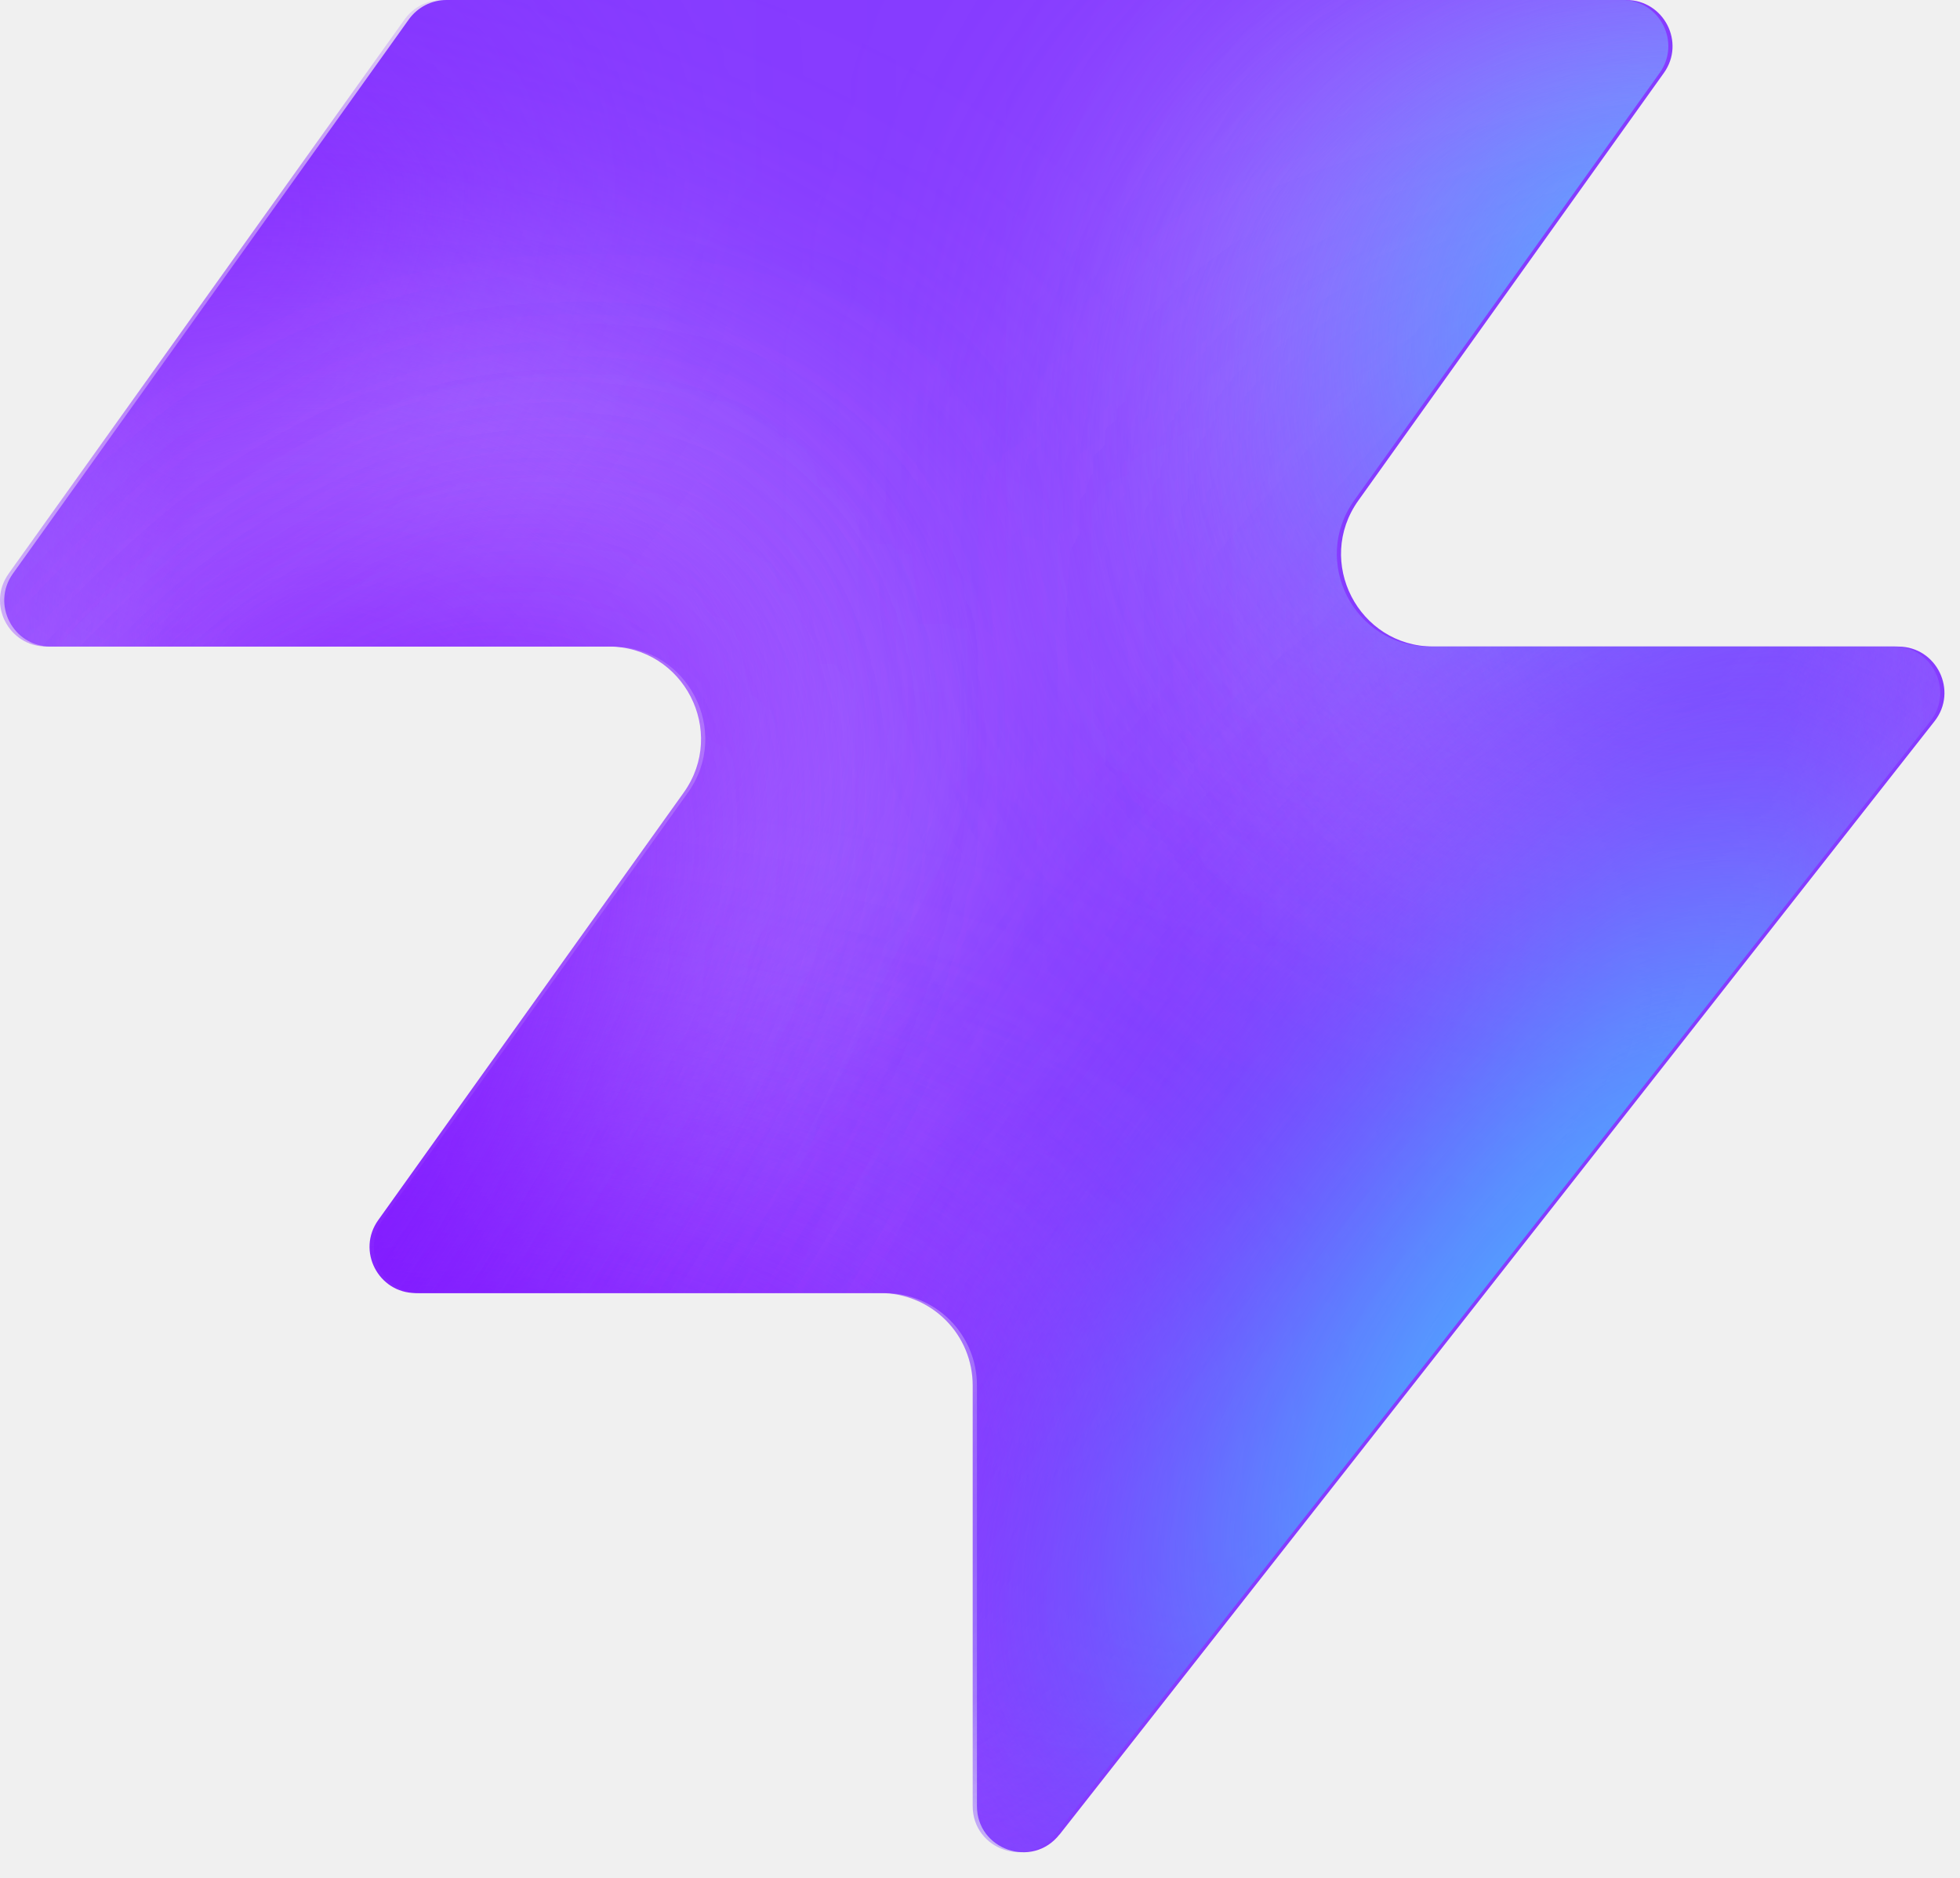
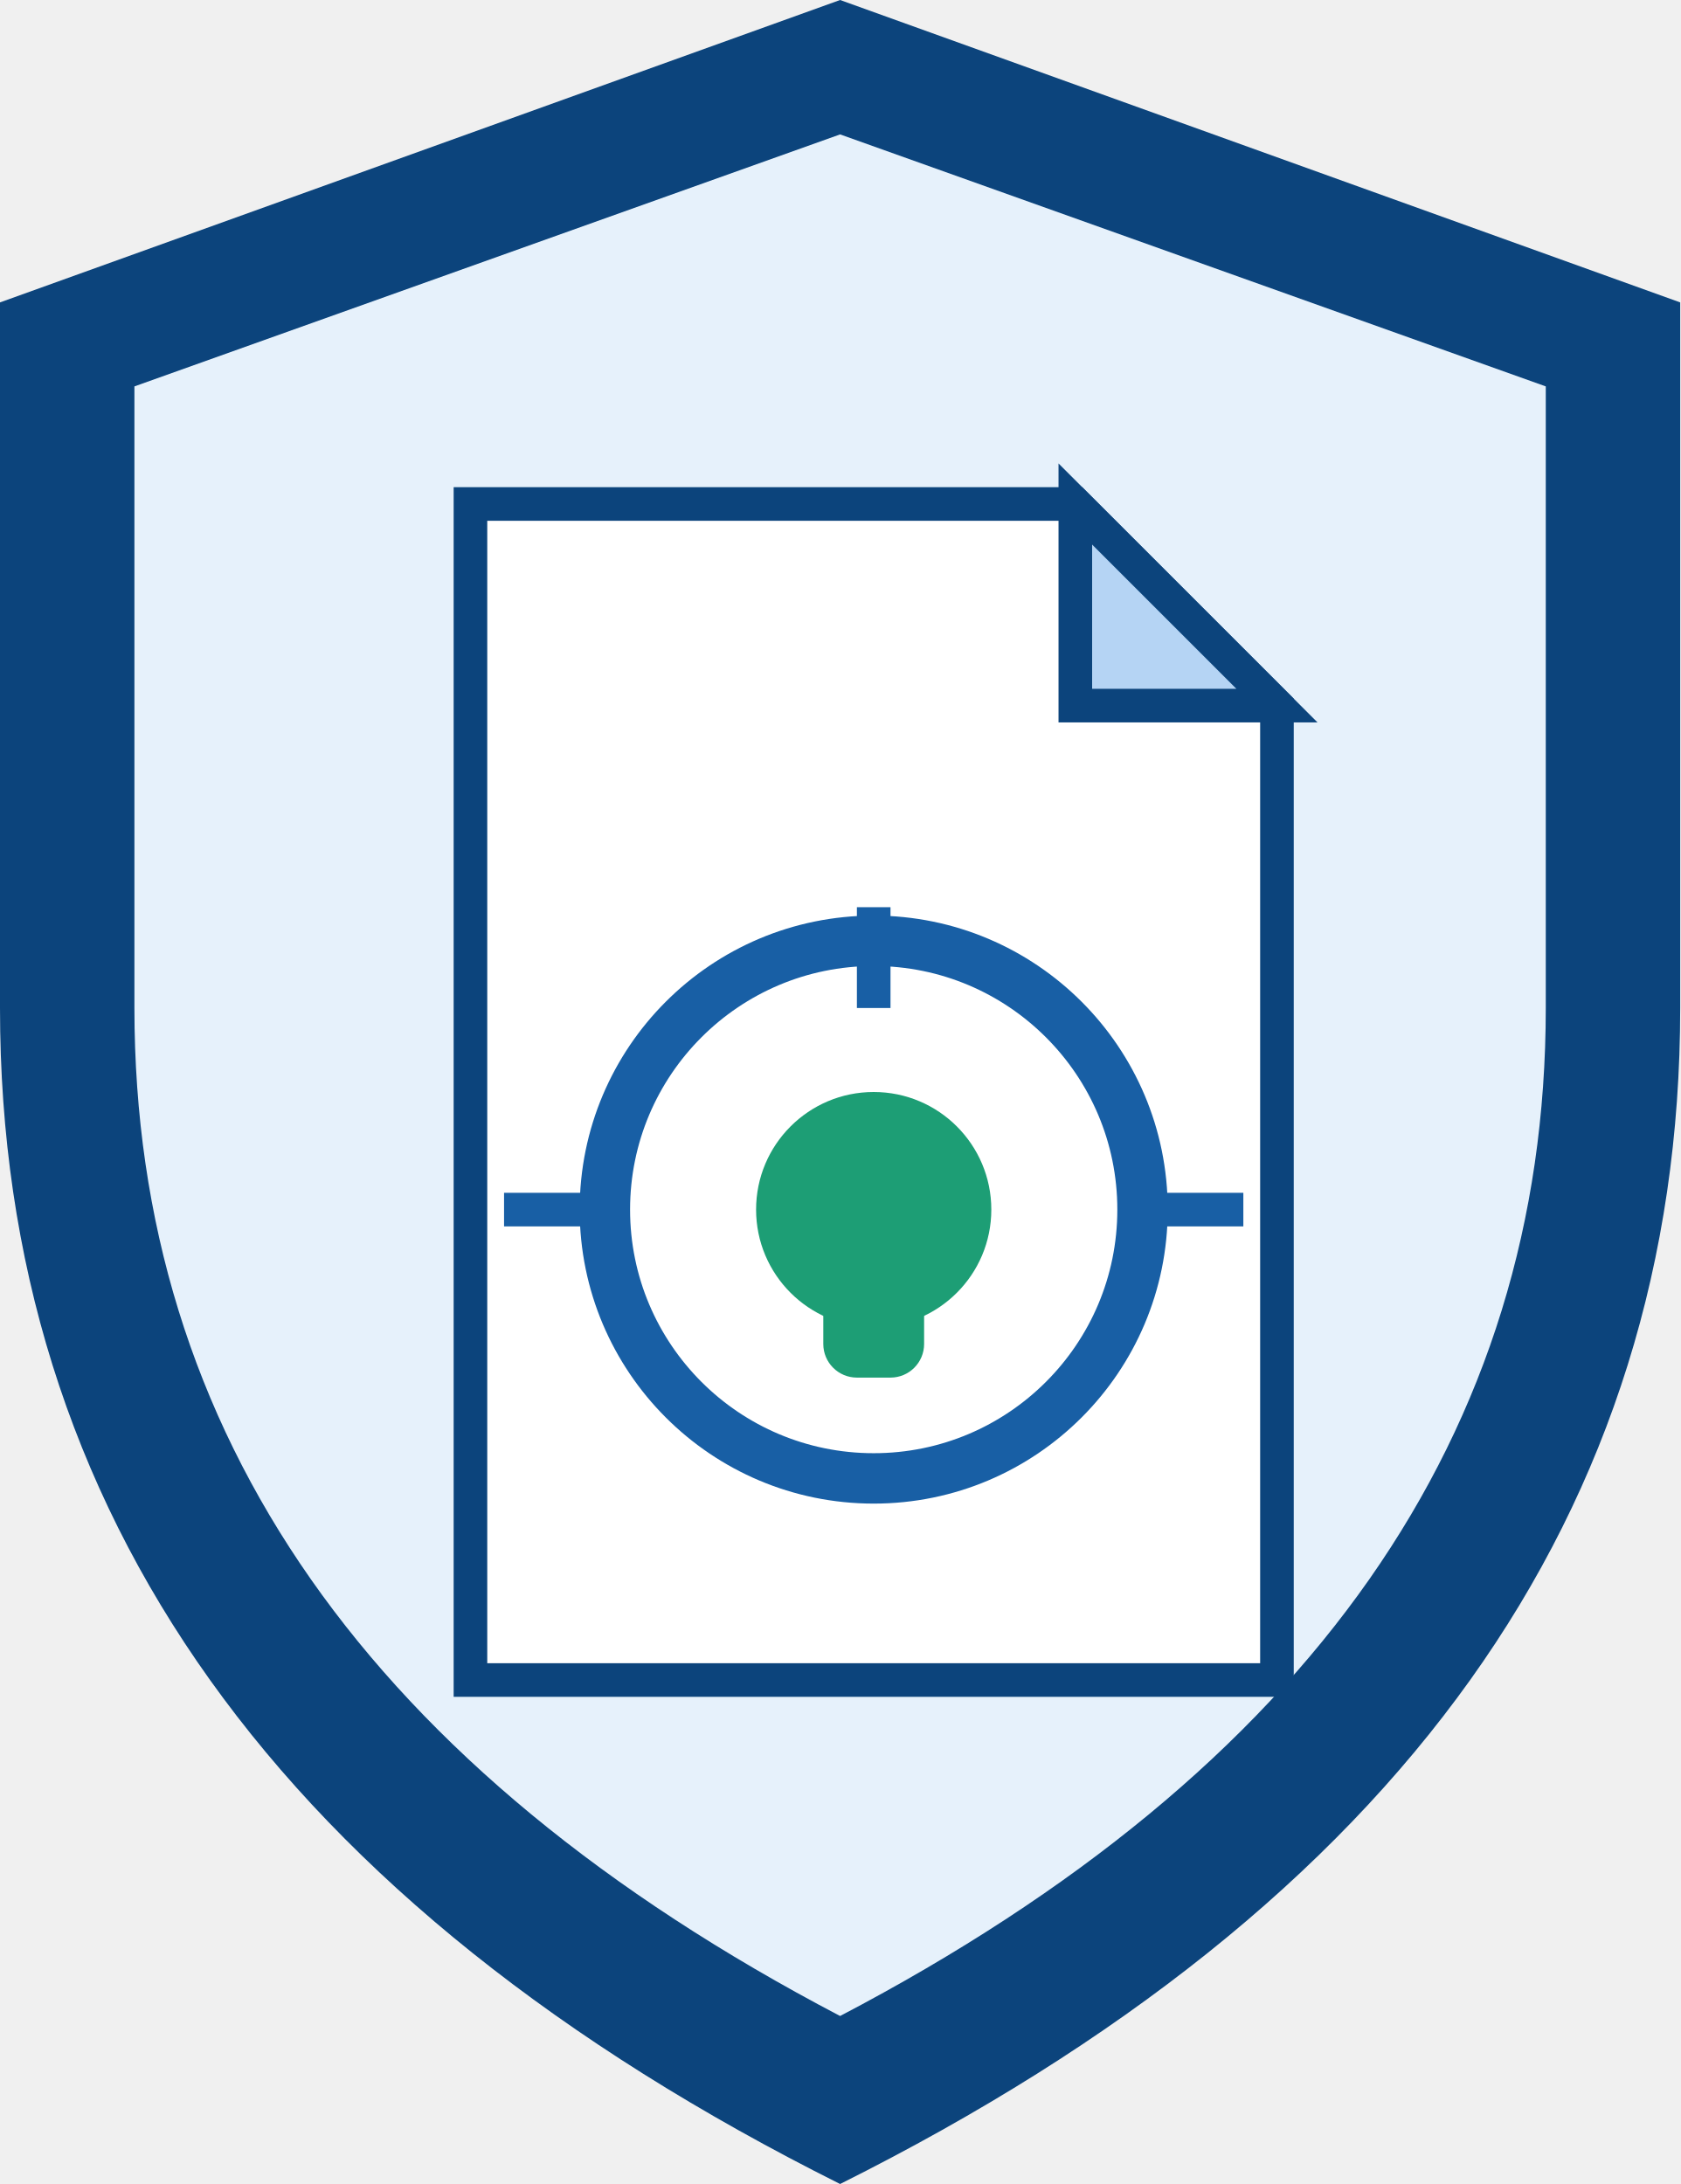
- <svg xmlns="http://www.w3.org/2000/svg" width="48" height="46" fill="none" viewBox="0 0 48 46">
-   <path fill="#863bff" d="M25.946 44.938c-.664.845-2.021.375-2.021-.698V33.937a2.26 2.26 0 0 0-2.262-2.262H10.287c-.92 0-1.456-1.04-.92-1.788l7.48-10.471c1.07-1.497 0-3.578-1.842-3.578H1.237c-.92 0-1.456-1.04-.92-1.788L10.013.474c.214-.297.556-.474.92-.474h28.894c.92 0 1.456 1.04.92 1.788l-7.48 10.471c-1.07 1.498 0 3.579 1.842 3.579h11.377c.943 0 1.473 1.088.89 1.83L25.947 44.94z" style="fill:#863bff;fill:color(display-p3 .525 .23 1);fill-opacity:1" />
-   <mask id="a" width="48" height="46" x="0" y="0" maskUnits="userSpaceOnUse" style="mask-type:alpha">
-     <path fill="#000" d="M25.842 44.938c-.664.844-2.021.375-2.021-.698V33.937a2.26 2.26 0 0 0-2.262-2.262H10.183c-.92 0-1.456-1.04-.92-1.788l7.48-10.471c1.07-1.498 0-3.579-1.842-3.579H1.133c-.92 0-1.456-1.04-.92-1.787L9.91.473c.214-.297.556-.474.92-.474h28.894c.92 0 1.456 1.04.92 1.788l-7.48 10.471c-1.07 1.498 0 3.578 1.842 3.578h11.377c.943 0 1.473 1.088.89 1.832L25.843 44.94z" style="fill:#000;fill-opacity:1" />
-   </mask>
-   <g mask="url(#a)">
-     <g filter="url(#b)">
-       <ellipse cx="5.508" cy="14.704" fill="#ede6ff" rx="5.508" ry="14.704" style="fill:#ede6ff;fill:color(display-p3 .927 .903 1);fill-opacity:1" transform="matrix(.00324 1 1 -.00324 -4.47 31.516)" />
-     </g>
-     <g filter="url(#c)">
-       <ellipse cx="10.399" cy="29.851" fill="#ede6ff" rx="10.399" ry="29.851" style="fill:#ede6ff;fill:color(display-p3 .927 .903 1);fill-opacity:1" transform="matrix(.00324 1 1 -.00324 -39.328 7.883)" />
-     </g>
-     <g filter="url(#d)">
-       <ellipse cx="5.508" cy="30.487" fill="#7e14ff" rx="5.508" ry="30.487" style="fill:#7e14ff;fill:color(display-p3 .492 .077 1);fill-opacity:1" transform="rotate(89.814 -25.913 -14.639)scale(1 -1)" />
-     </g>
-     <g filter="url(#e)">
-       <ellipse cx="5.508" cy="30.599" fill="#7e14ff" rx="5.508" ry="30.599" style="fill:#7e14ff;fill:color(display-p3 .492 .077 1);fill-opacity:1" transform="rotate(89.814 -32.644 -3.334)scale(1 -1)" />
-     </g>
-     <g filter="url(#f)">
-       <ellipse cx="5.508" cy="30.599" fill="#7e14ff" rx="5.508" ry="30.599" style="fill:#7e14ff;fill:color(display-p3 .492 .077 1);fill-opacity:1" transform="matrix(.00324 1 1 -.00324 -34.34 30.47)" />
-     </g>
-     <g filter="url(#g)">
-       <ellipse cx="14.072" cy="22.078" fill="#ede6ff" rx="14.072" ry="22.078" style="fill:#ede6ff;fill:color(display-p3 .927 .903 1);fill-opacity:1" transform="rotate(93.35 24.506 48.493)scale(-1 1)" />
-     </g>
-     <g filter="url(#h)">
-       <ellipse cx="3.47" cy="21.501" fill="#7e14ff" rx="3.47" ry="21.501" style="fill:#7e14ff;fill:color(display-p3 .492 .077 1);fill-opacity:1" transform="rotate(89.009 28.708 47.59)scale(-1 1)" />
-     </g>
-     <g filter="url(#i)">
-       <ellipse cx="3.47" cy="21.501" fill="#7e14ff" rx="3.47" ry="21.501" style="fill:#7e14ff;fill:color(display-p3 .492 .077 1);fill-opacity:1" transform="rotate(89.009 28.708 47.59)scale(-1 1)" />
-     </g>
-     <g filter="url(#j)">
-       <ellipse cx=".387" cy="8.972" fill="#7e14ff" rx="4.407" ry="29.108" style="fill:#7e14ff;fill:color(display-p3 .492 .077 1);fill-opacity:1" transform="rotate(39.51 .387 8.972)" />
-     </g>
-     <g filter="url(#k)">
-       <ellipse cx="47.523" cy="-6.092" fill="#7e14ff" rx="4.407" ry="29.108" style="fill:#7e14ff;fill:color(display-p3 .492 .077 1);fill-opacity:1" transform="rotate(37.892 47.523 -6.092)" />
-     </g>
-     <g filter="url(#l)">
-       <ellipse cx="41.412" cy="6.333" fill="#47bfff" rx="5.971" ry="9.665" style="fill:#47bfff;fill:color(display-p3 .28 .748 1);fill-opacity:1" transform="rotate(37.892 41.412 6.333)" />
-     </g>
-     <g filter="url(#m)">
-       <ellipse cx="-1.879" cy="38.332" fill="#7e14ff" rx="4.407" ry="29.108" style="fill:#7e14ff;fill:color(display-p3 .492 .077 1);fill-opacity:1" transform="rotate(37.892 -1.88 38.332)" />
-     </g>
-     <g filter="url(#n)">
-       <ellipse cx="-1.879" cy="38.332" fill="#7e14ff" rx="4.407" ry="29.108" style="fill:#7e14ff;fill:color(display-p3 .492 .077 1);fill-opacity:1" transform="rotate(37.892 -1.88 38.332)" />
-     </g>
-     <g filter="url(#o)">
-       <ellipse cx="35.651" cy="29.907" fill="#7e14ff" rx="4.407" ry="29.108" style="fill:#7e14ff;fill:color(display-p3 .492 .077 1);fill-opacity:1" transform="rotate(37.892 35.651 29.907)" />
-     </g>
-     <g filter="url(#p)">
-       <ellipse cx="38.418" cy="32.4" fill="#47bfff" rx="5.971" ry="15.297" style="fill:#47bfff;fill:color(display-p3 .28 .748 1);fill-opacity:1" transform="rotate(37.892 38.418 32.4)" />
-     </g>
-   </g>
-   <defs>
-     <filter id="b" width="60.045" height="41.654" x="-19.77" y="16.149" color-interpolation-filters="sRGB" filterUnits="userSpaceOnUse">
-       <feFlood flood-opacity="0" result="BackgroundImageFix" />
-       <feBlend in="SourceGraphic" in2="BackgroundImageFix" result="shape" />
-       <feGaussianBlur result="effect1_foregroundBlur_2002_17158" stdDeviation="7.659" />
-     </filter>
-     <filter id="c" width="90.34" height="51.437" x="-54.613" y="-7.533" color-interpolation-filters="sRGB" filterUnits="userSpaceOnUse">
-       <feFlood flood-opacity="0" result="BackgroundImageFix" />
-       <feBlend in="SourceGraphic" in2="BackgroundImageFix" result="shape" />
-       <feGaussianBlur result="effect1_foregroundBlur_2002_17158" stdDeviation="7.659" />
-     </filter>
-     <filter id="d" width="79.355" height="29.4" x="-49.64" y="2.03" color-interpolation-filters="sRGB" filterUnits="userSpaceOnUse">
-       <feFlood flood-opacity="0" result="BackgroundImageFix" />
-       <feBlend in="SourceGraphic" in2="BackgroundImageFix" result="shape" />
-       <feGaussianBlur result="effect1_foregroundBlur_2002_17158" stdDeviation="4.596" />
-     </filter>
-     <filter id="e" width="79.579" height="29.4" x="-45.045" y="20.029" color-interpolation-filters="sRGB" filterUnits="userSpaceOnUse">
-       <feFlood flood-opacity="0" result="BackgroundImageFix" />
-       <feBlend in="SourceGraphic" in2="BackgroundImageFix" result="shape" />
-       <feGaussianBlur result="effect1_foregroundBlur_2002_17158" stdDeviation="4.596" />
-     </filter>
-     <filter id="f" width="79.579" height="29.4" x="-43.513" y="21.178" color-interpolation-filters="sRGB" filterUnits="userSpaceOnUse">
-       <feFlood flood-opacity="0" result="BackgroundImageFix" />
-       <feBlend in="SourceGraphic" in2="BackgroundImageFix" result="shape" />
-       <feGaussianBlur result="effect1_foregroundBlur_2002_17158" stdDeviation="4.596" />
-     </filter>
-     <filter id="g" width="74.749" height="58.852" x="15.756" y="-17.901" color-interpolation-filters="sRGB" filterUnits="userSpaceOnUse">
-       <feFlood flood-opacity="0" result="BackgroundImageFix" />
-       <feBlend in="SourceGraphic" in2="BackgroundImageFix" result="shape" />
-       <feGaussianBlur result="effect1_foregroundBlur_2002_17158" stdDeviation="7.659" />
-     </filter>
-     <filter id="h" width="61.377" height="25.362" x="23.548" y="2.284" color-interpolation-filters="sRGB" filterUnits="userSpaceOnUse">
-       <feFlood flood-opacity="0" result="BackgroundImageFix" />
-       <feBlend in="SourceGraphic" in2="BackgroundImageFix" result="shape" />
-       <feGaussianBlur result="effect1_foregroundBlur_2002_17158" stdDeviation="4.596" />
-     </filter>
-     <filter id="i" width="61.377" height="25.362" x="23.548" y="2.284" color-interpolation-filters="sRGB" filterUnits="userSpaceOnUse">
-       <feFlood flood-opacity="0" result="BackgroundImageFix" />
-       <feBlend in="SourceGraphic" in2="BackgroundImageFix" result="shape" />
-       <feGaussianBlur result="effect1_foregroundBlur_2002_17158" stdDeviation="4.596" />
-     </filter>
-     <filter id="j" width="56.045" height="63.649" x="-27.636" y="-22.853" color-interpolation-filters="sRGB" filterUnits="userSpaceOnUse">
-       <feFlood flood-opacity="0" result="BackgroundImageFix" />
-       <feBlend in="SourceGraphic" in2="BackgroundImageFix" result="shape" />
-       <feGaussianBlur result="effect1_foregroundBlur_2002_17158" stdDeviation="4.596" />
-     </filter>
-     <filter id="k" width="54.814" height="64.646" x="20.116" y="-38.415" color-interpolation-filters="sRGB" filterUnits="userSpaceOnUse">
-       <feFlood flood-opacity="0" result="BackgroundImageFix" />
-       <feBlend in="SourceGraphic" in2="BackgroundImageFix" result="shape" />
-       <feGaussianBlur result="effect1_foregroundBlur_2002_17158" stdDeviation="4.596" />
-     </filter>
-     <filter id="l" width="33.541" height="35.313" x="24.641" y="-11.323" color-interpolation-filters="sRGB" filterUnits="userSpaceOnUse">
-       <feFlood flood-opacity="0" result="BackgroundImageFix" />
-       <feBlend in="SourceGraphic" in2="BackgroundImageFix" result="shape" />
-       <feGaussianBlur result="effect1_foregroundBlur_2002_17158" stdDeviation="4.596" />
-     </filter>
-     <filter id="m" width="54.814" height="64.646" x="-29.286" y="6.009" color-interpolation-filters="sRGB" filterUnits="userSpaceOnUse">
-       <feFlood flood-opacity="0" result="BackgroundImageFix" />
-       <feBlend in="SourceGraphic" in2="BackgroundImageFix" result="shape" />
-       <feGaussianBlur result="effect1_foregroundBlur_2002_17158" stdDeviation="4.596" />
-     </filter>
-     <filter id="n" width="54.814" height="64.646" x="-29.286" y="6.009" color-interpolation-filters="sRGB" filterUnits="userSpaceOnUse">
-       <feFlood flood-opacity="0" result="BackgroundImageFix" />
-       <feBlend in="SourceGraphic" in2="BackgroundImageFix" result="shape" />
-       <feGaussianBlur result="effect1_foregroundBlur_2002_17158" stdDeviation="4.596" />
-     </filter>
-     <filter id="o" width="54.814" height="64.646" x="8.244" y="-2.416" color-interpolation-filters="sRGB" filterUnits="userSpaceOnUse">
-       <feFlood flood-opacity="0" result="BackgroundImageFix" />
-       <feBlend in="SourceGraphic" in2="BackgroundImageFix" result="shape" />
-       <feGaussianBlur result="effect1_foregroundBlur_2002_17158" stdDeviation="4.596" />
-     </filter>
-     <filter id="p" width="39.409" height="43.623" x="18.713" y="10.588" color-interpolation-filters="sRGB" filterUnits="userSpaceOnUse">
-       <feFlood flood-opacity="0" result="BackgroundImageFix" />
-       <feBlend in="SourceGraphic" in2="BackgroundImageFix" result="shape" />
-       <feGaussianBlur result="effect1_foregroundBlur_2002_17158" stdDeviation="4.596" />
-     </filter>
-   </defs>
+ <svg xmlns="http://www.w3.org/2000/svg" viewBox="0 0 100 130">
+   <path d="M50 0 L100 18 L100 60 Q100 105 50 130 Q0 105 0 60 L0 18 Z" fill="#0C447C" />
+   <path d="M50 8 L92 23 L92 60 Q92 98 50 120 Q8 98 8 60 L8 23 Z" fill="#E6F1FB" />
+   <path d="M28 30 L64 30 L76 42 L76 100 L28 100 Z" fill="#ffffff" stroke="#0C447C" stroke-width="2" />
+   <path d="M64 30 L64 42 L76 42 Z" fill="#B5D4F4" stroke="#0C447C" stroke-width="2" />
+   <circle cx="52" cy="72" r="16" fill="#ffffff" stroke="#185FA5" stroke-width="3" />
+   <circle cx="52" cy="72" r="7" fill="#1D9E75" />
+   <rect x="49" y="72" width="6" height="10" rx="2" fill="#1D9E75" />
+   <line x1="30" y1="72" x2="36" y2="72" stroke="#185FA5" stroke-width="2" />
+   <line x1="68" y1="72" x2="74" y2="72" stroke="#185FA5" stroke-width="2" />
+   <line x1="52" y1="54" x2="52" y2="60" stroke="#185FA5" stroke-width="2" />
</svg>
